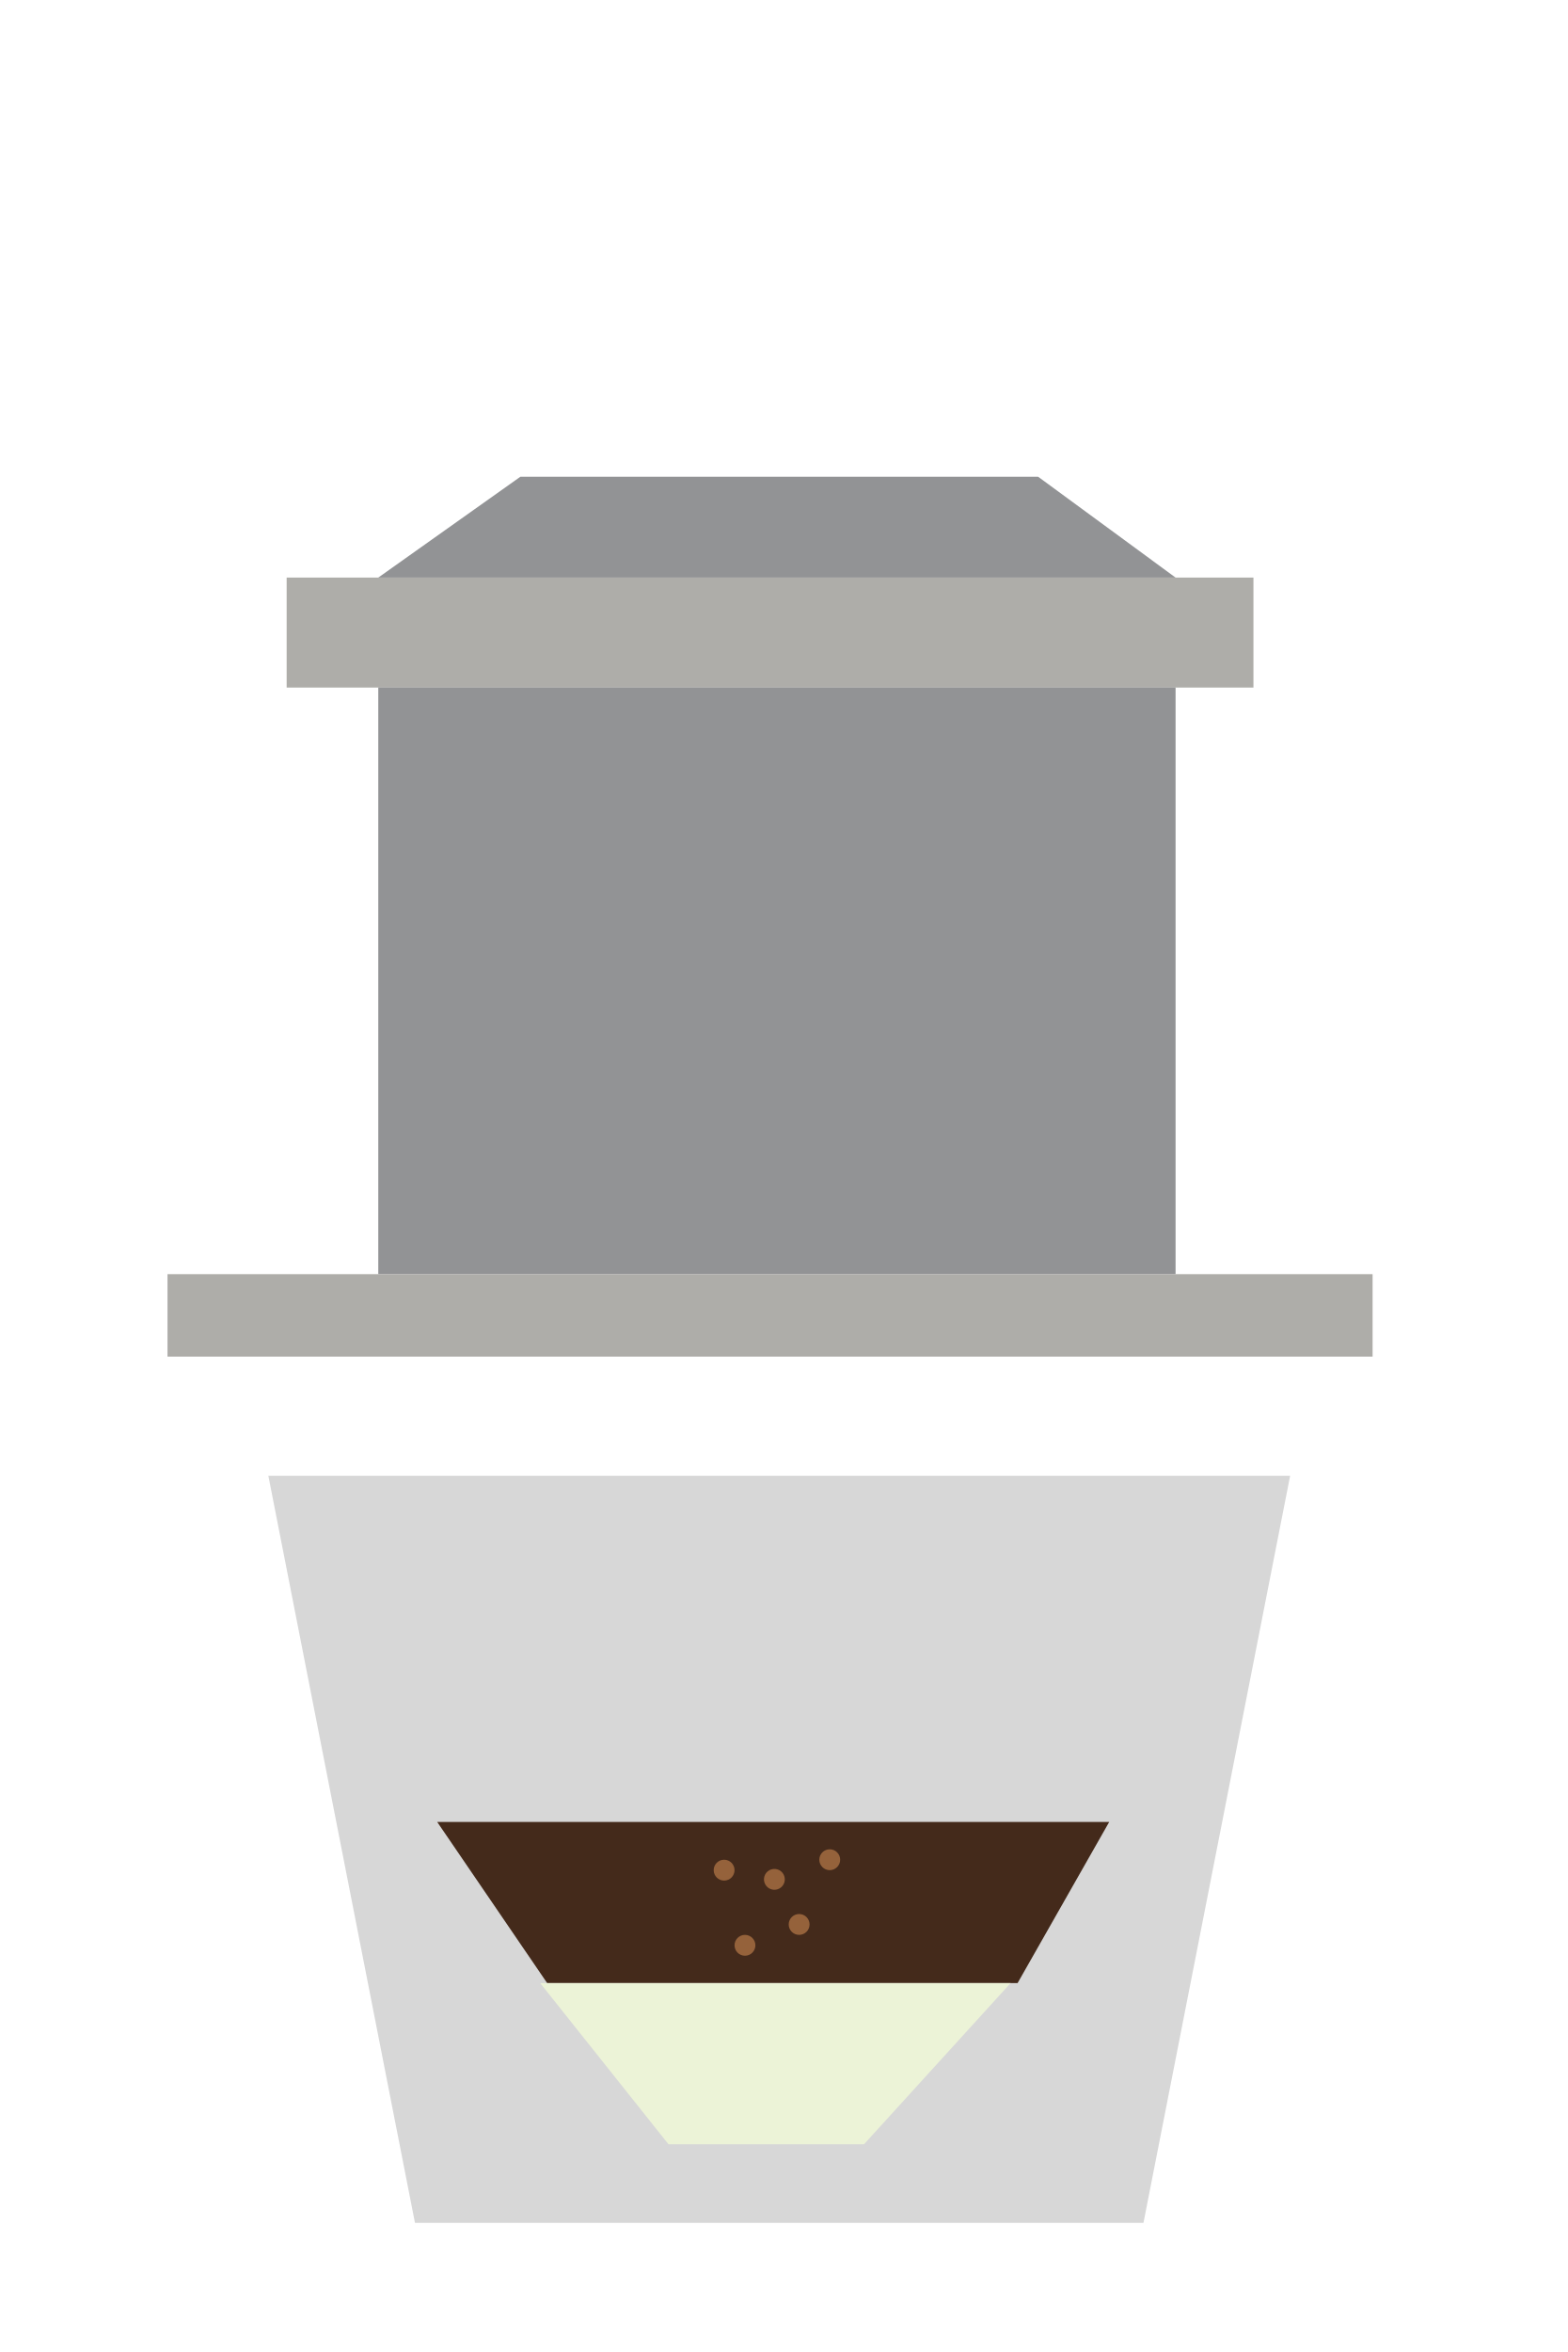
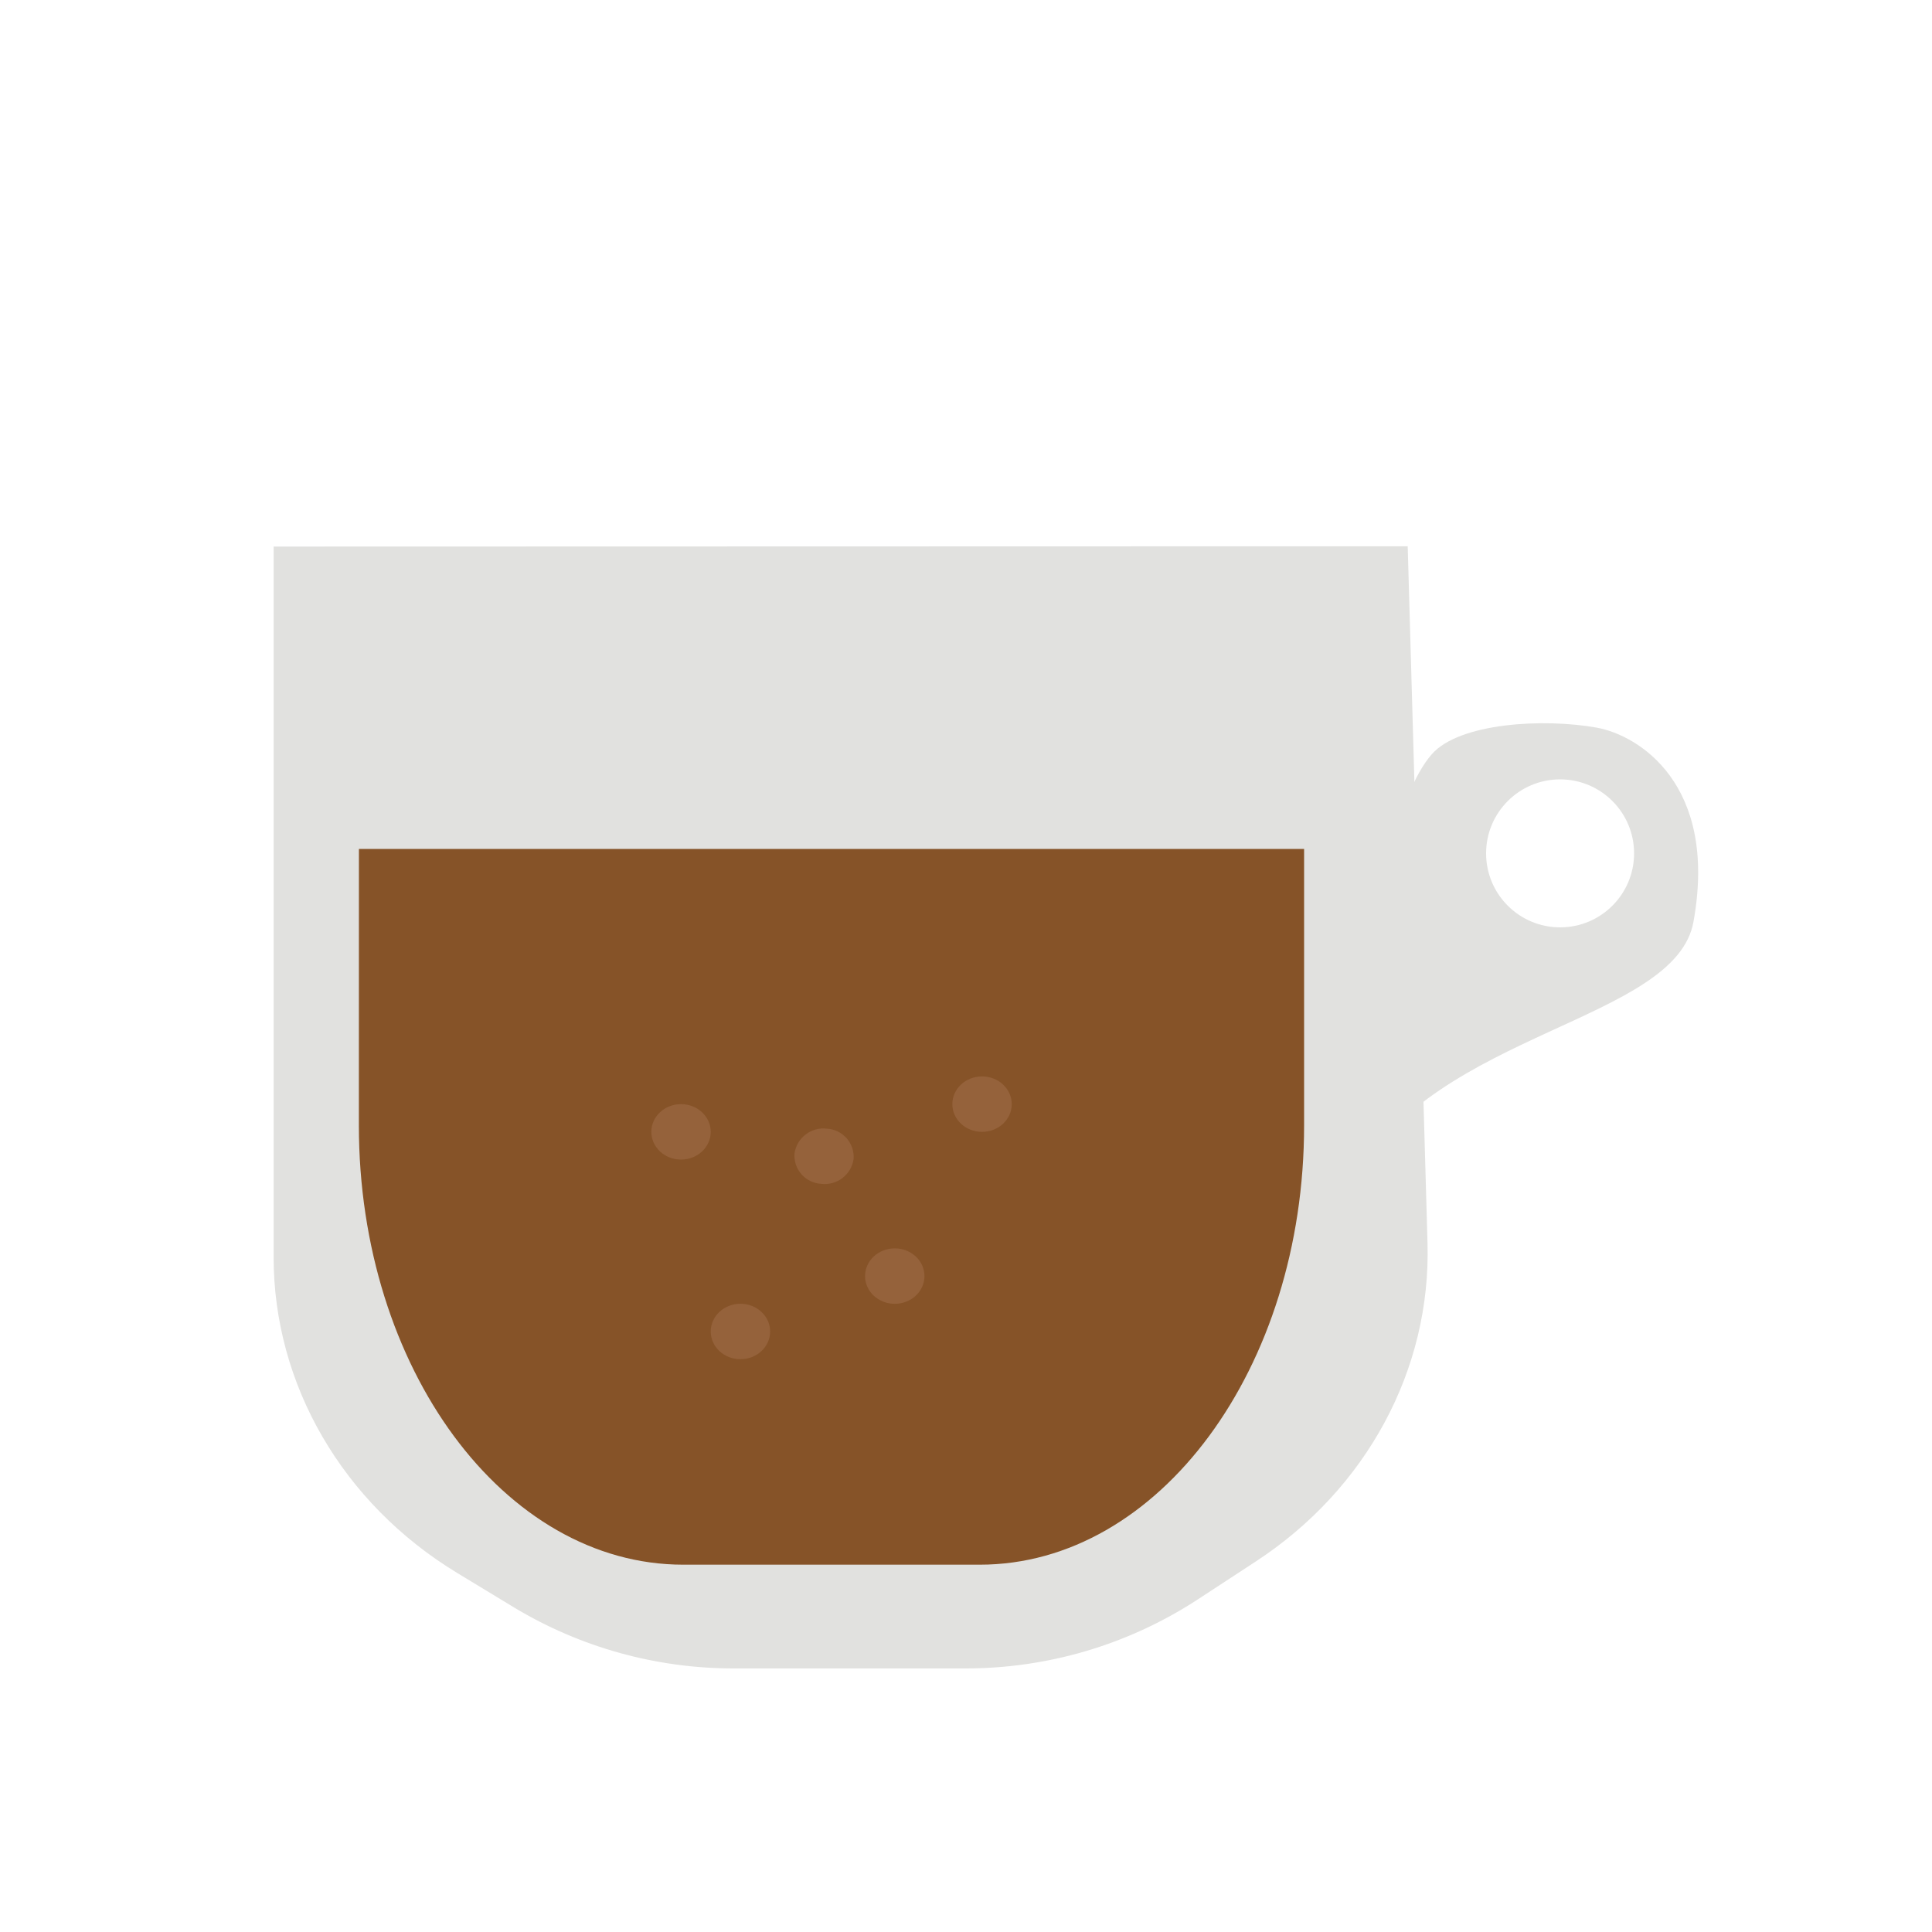
- <svg xmlns="http://www.w3.org/2000/svg" id="Layer_1" data-name="Layer 1" viewBox="0 0 400 600">
+ <svg xmlns="http://www.w3.org/2000/svg" id="Layer_1" data-name="Layer 1" viewBox="0 0 400 400">
  <defs>
-     <style>.cls-1{fill:#929395;}.cls-2{fill:#aeada9;}.cls-3{fill:#d7d7d7;}.cls-4{fill:#442a1b;}.cls-5{fill:#ecf3d7;}.cls-6{fill:#95623b;}</style>
+     <style>.cls-1{fill:#e1e1df;}.cls-2{fill:#865328;}.cls-3{fill:#95623b;}</style>
  </defs>
-   <polygon class="cls-1" points="132.77 121.62 96.52 147.34 299.95 147.34 264.88 121.62 132.77 121.62" />
-   <rect class="cls-2" x="73.14" y="147.34" width="246.68" height="28.06" />
-   <rect class="cls-1" x="96.52" y="175.4" width="203.43" height="149.65" />
-   <rect class="cls-2" x="42.74" y="325.04" width="307.48" height="21.04" />
-   <polygon class="cls-3" points="291.76 567.05 105.88 567.05 68.47 376.48 329.18 376.48 291.76 567.05" />
-   <polygon class="cls-4" points="259.64 505.89 139.61 505.89 111.55 464.78 283.02 464.78 259.64 505.89" />
-   <polygon class="cls-5" points="220.45 547.01 170.57 547.01 137.83 505.89 257.86 505.89 220.45 547.01" />
-   <circle class="cls-6" cx="184.76" cy="477.08" r="2.66" />
-   <circle class="cls-6" cx="197.58" cy="479.43" r="2.66" transform="translate(-299.07 628.5) rotate(-84.31)" />
-   <circle class="cls-6" cx="211.71" cy="474.42" r="2.66" />
-   <circle class="cls-6" cx="203.9" cy="490.93" r="2.66" />
-   <circle class="cls-6" cx="190.08" cy="496.25" r="2.66" />
+   <path class="cls-1" d="M56.65,113.16V260.28c0,26.4,14.31,51,38,65.38l11.82,7.17a88,88,0,0,0,45.55,12.6h47.75a87.8,87.8,0,0,0,47.93-14.1l12.23-8c23-15,36.37-39.79,35.62-66l-4.1-144.23Z" />
+   <path class="cls-2" d="M74.31,175.76H270V233c0,50.23-30.06,90.95-67.14,90.95H141.44c-37.08,0-67.14-40.72-67.14-90.95Z" />
+   <ellipse class="cls-3" cx="141" cy="234.34" rx="6.15" ry="5.74" />
+   <path class="cls-3" d="M170,245.1a5.86,5.86,0,0,1-5.51-6.28,6.05,6.05,0,0,1,6.73-5.14,5.86,5.86,0,0,1,5.51,6.28A6.05,6.05,0,0,1,170,245.1Z" />
+   <ellipse class="cls-3" cx="203.32" cy="228.6" rx="6.15" ry="5.74" />
+   <ellipse class="cls-3" cx="185.25" cy="264.2" rx="6.15" ry="5.74" />
+   <ellipse class="cls-3" cx="153.3" cy="275.67" rx="6.15" ry="5.74" />
+   <path class="cls-1" d="M330.63,150.66c-11.05-2-28.51-1-34.2,5.5-14.6,16.76-15.63,87.51-15.63,87.51,16.56-30.09,66.11-32.17,69.82-52.84C355.75,162.31,339.19,152.22,330.63,150.66ZM323,192a15.32,15.32,0,1,1,15.32-15.32A15.32,15.32,0,0,1,323,192Z" />
</svg>
